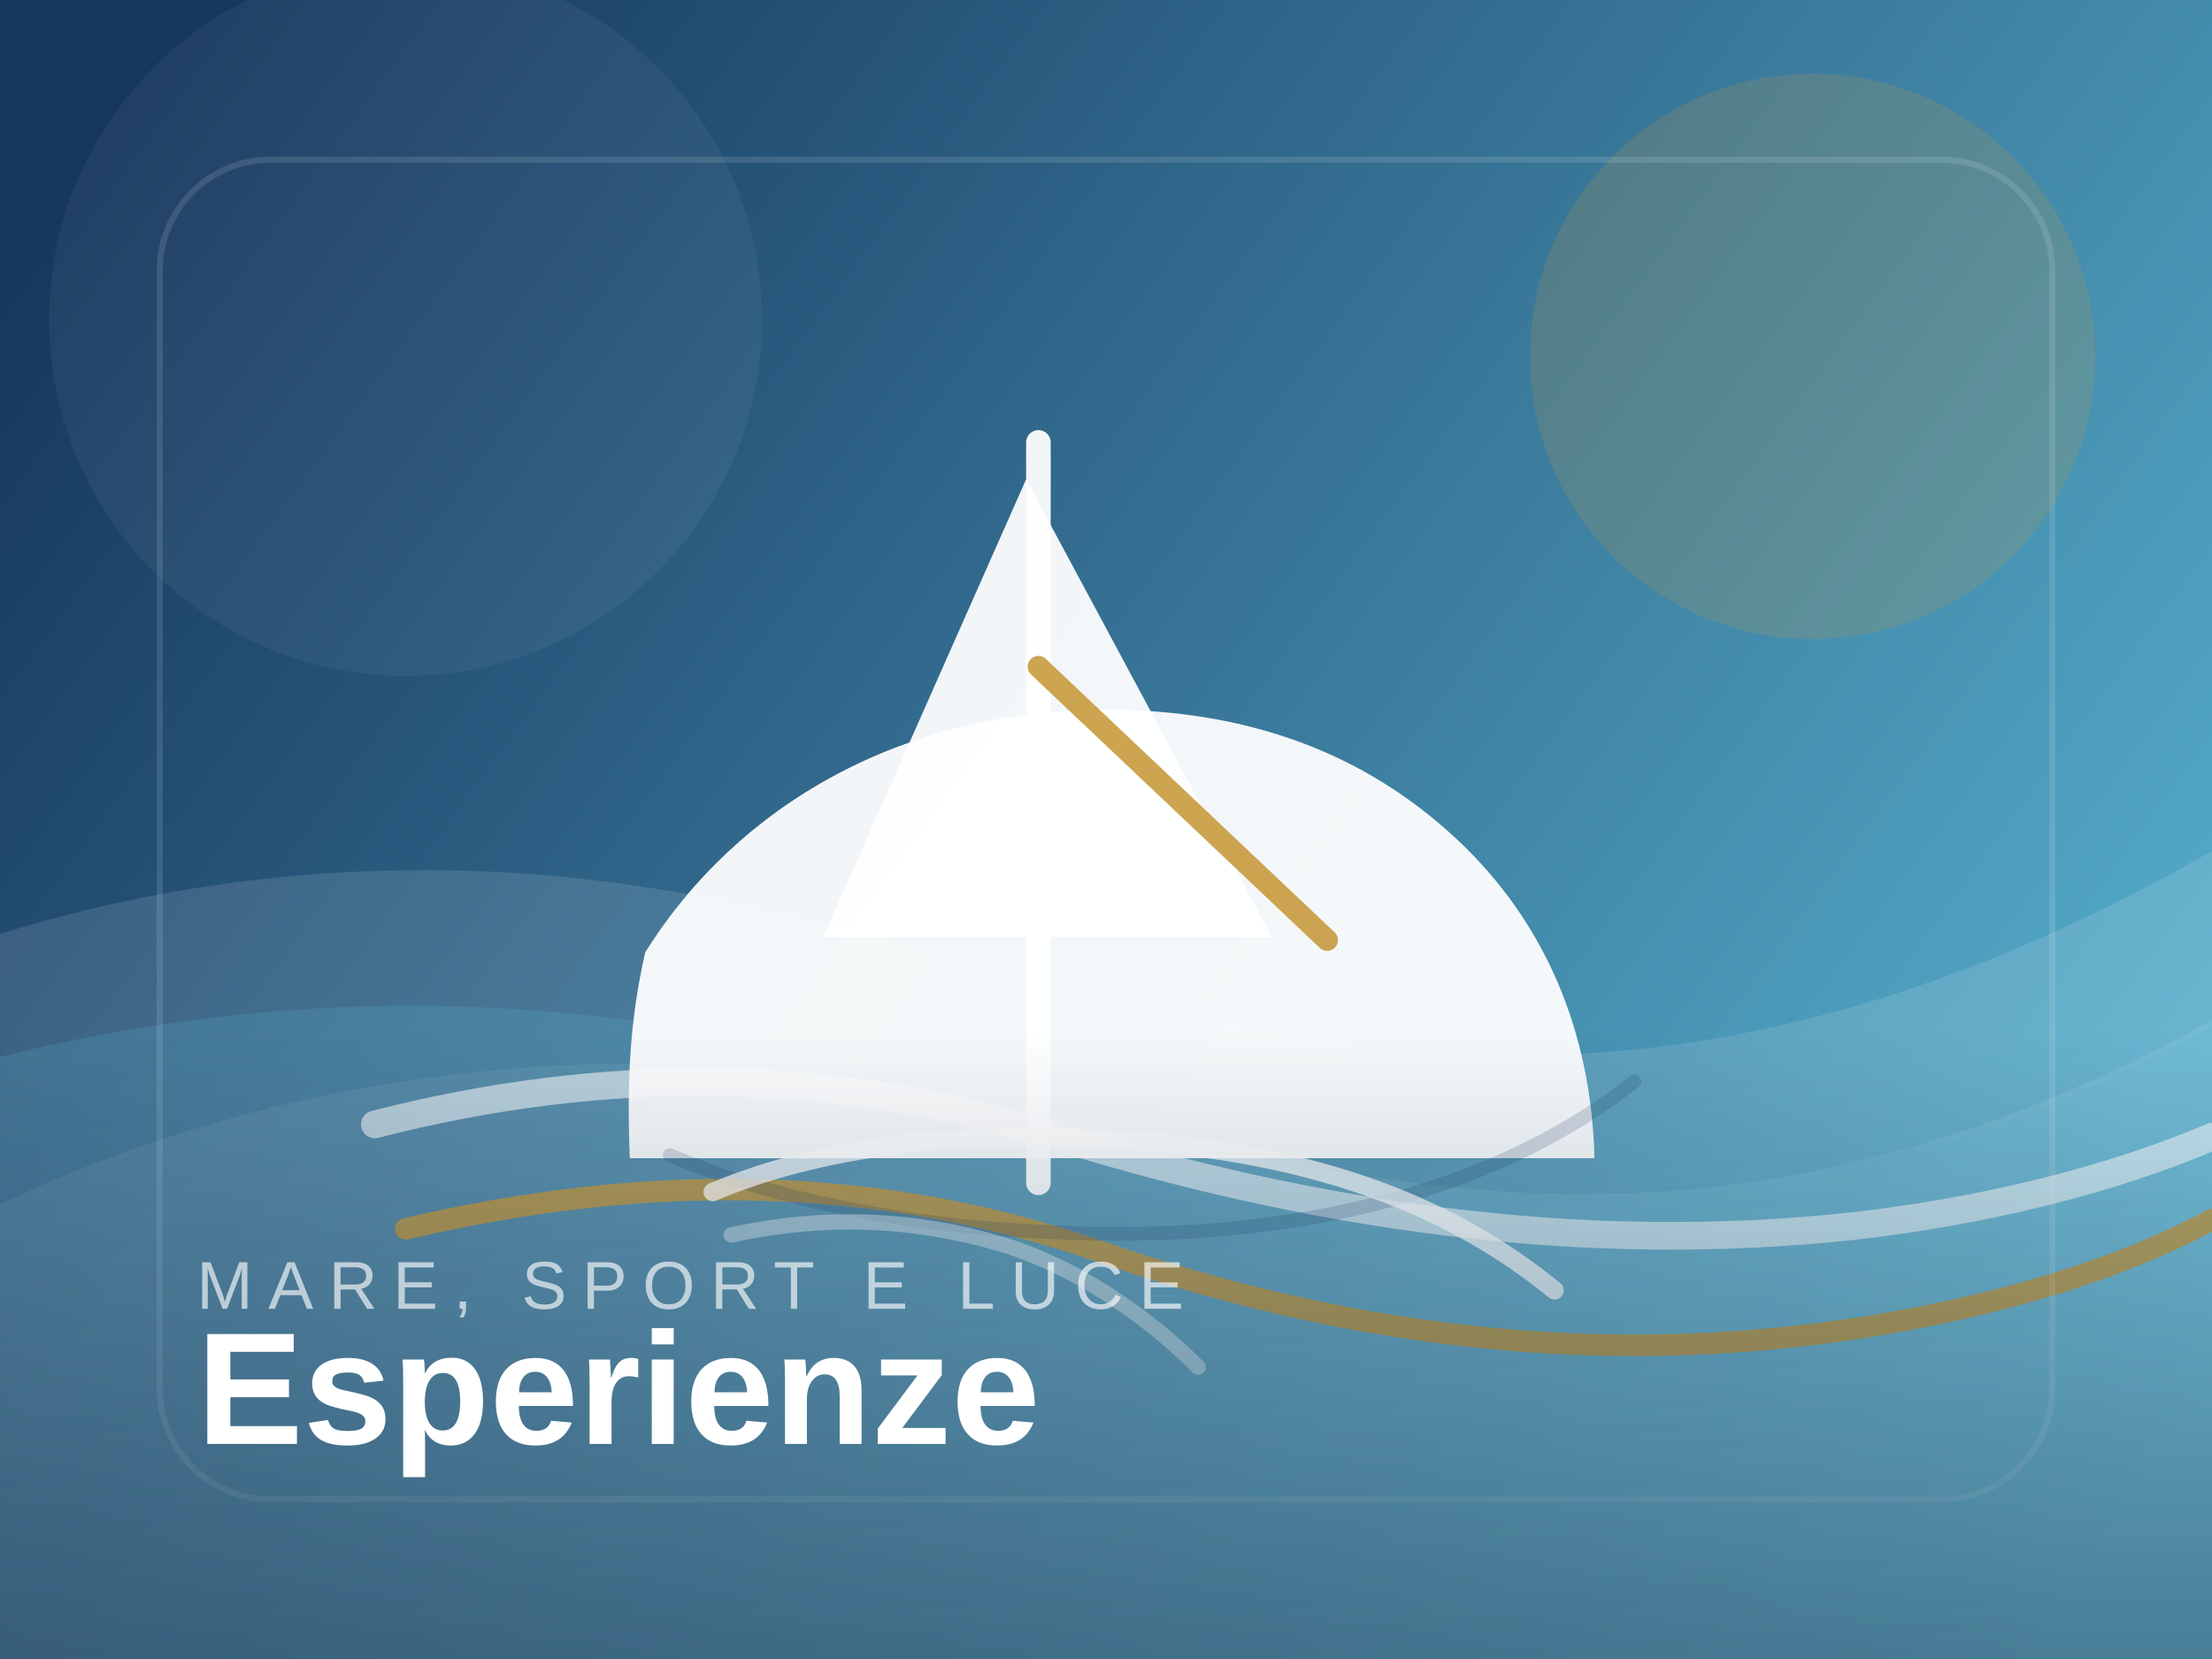
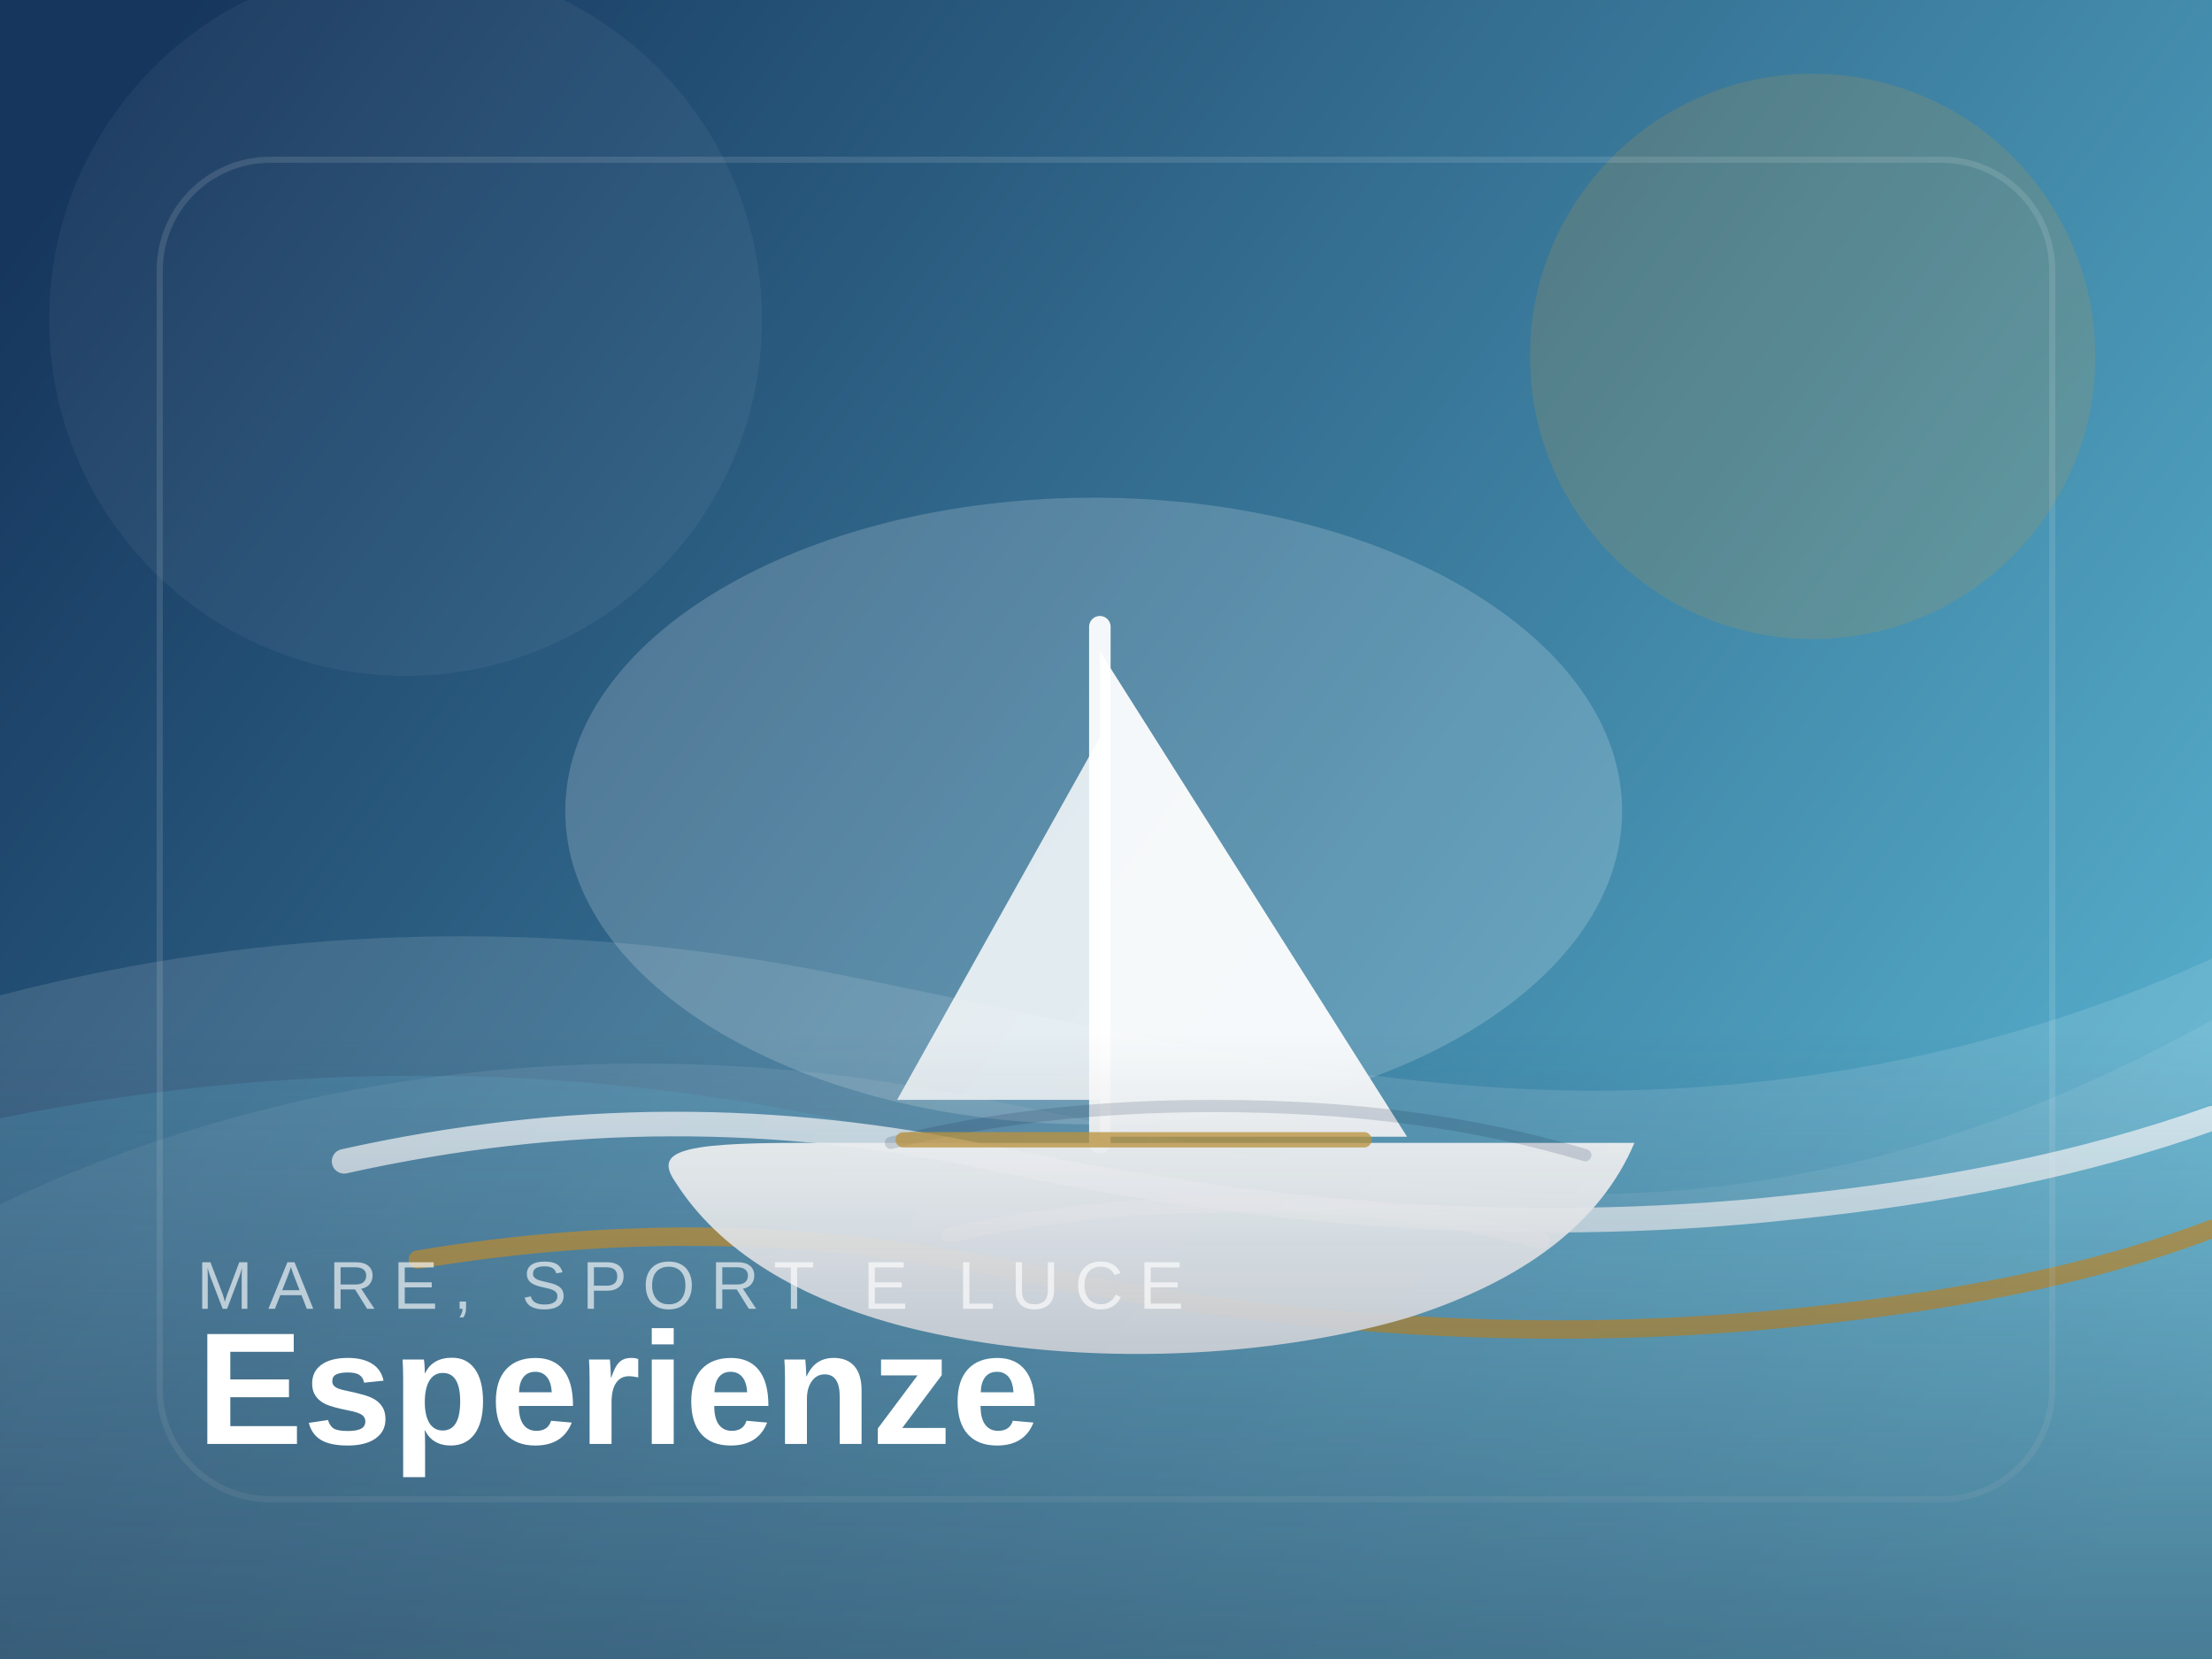
<svg xmlns="http://www.w3.org/2000/svg" viewBox="0 0 720 540" fill="none">
  <rect width="720" height="540" fill="url(#bg)" />
  <circle cx="590" cy="116" r="92" fill="#C89A3D" opacity="0.18" />
  <circle cx="132" cy="104" r="116" fill="#FFFFFF" opacity="0.05" />
  <path d="M0 392C84 352 176 340 264 349C339 357 406 381 479 387C555 394 634 380 720 332V540H0V392Z" fill="rgba(255,255,255,0.08)" />
-   <path d="M0 304C77 280 159 277 239 294C317 310 392 339 476 343C552 347 633 327 720 277V540H0V304Z" fill="rgba(255,255,255,0.12)" />
-   <path d="M0 344C88 322 176 322 264 343C350 363 432 390 517 389C589 388 657 370 720 334V540H0V344Z" fill="rgba(91,183,212,0.2)" />
-   <path d="M132 400C213 381 287 383 357 407C435 434 518 446 607 432C650 425 688 414 720 397" fill="none" stroke="#C89A3D" stroke-width="7" stroke-linecap="round" opacity="0.78" />
-   <path d="M122 366C196 347 270 347 344 370C425 395 513 409 604 399C647 394 687 384 720 370" fill="none" stroke="rgba(255,255,255,0.56)" stroke-width="9" stroke-linecap="round" />
-   <path d="M210 310C240 262 294 231 360 231C406 231 444 245 474 273C503 300 518 336 519 377H205C204 352 205 332 210 310Z" fill="rgba(255,255,255,0.94)" />
-   <path d="M218 376C251 390 293 399 341 401C415 405 484 390 532 352" fill="none" stroke="#16365D" stroke-width="4.5" stroke-linecap="round" opacity="0.18" />
-   <path d="M334 156L414 305H268L334 156Z" fill="rgba(255,255,255,0.94)" />
-   <path d="M338 144V385" stroke="rgba(255,255,255,0.94)" stroke-width="8" stroke-linecap="round" />
-   <path d="M338 217L432 306" stroke="#C89A3D" stroke-width="7" stroke-linecap="round" opacity="0.9" />
-   <path d="M232 388C270 372 319 367 376 372C431 377 473 393 506 420" fill="none" stroke="rgba(255,255,255,0.72)" stroke-width="6" stroke-linecap="round" />
-   <path d="M238 402C270 395 299 397 326 405C349 412 372 427 390 445" fill="none" stroke="rgba(255,255,255,0.4)" stroke-width="5" stroke-linecap="round" />
+   <path d="M0 324C88 301 179 299 267 316C354 333 440 356 525 355C595 354 661 339 720 312V540H0V324Z" fill="rgba(255,255,255,0.12)" />
+   <path d="M0 364C94 345 184 346 271 364C357 382 447 398 539 395C601 393 661 382 720 359V540H0V364Z" fill="rgba(91,183,212,0.2)" />
+   <path d="M112 378C184 362 253 362 323 377C404 394 491 403 583 393C632 388 678 379 720 364" fill="none" stroke="rgba(255,255,255,0.72)" stroke-width="8" stroke-linecap="round" />
+   <path d="M136 410C202 399 266 400 332 414C409 430 493 438 583 429C632 424 678 416 720 400" fill="none" stroke="#C89A3D" stroke-width="6" stroke-linecap="round" opacity="0.82" />
+   <g transform="translate(144 124)">
+     <ellipse cx="212" cy="140" rx="172" ry="102" fill="rgba(255,255,255,0.18)" />
+     <path d="M214 80V248" stroke="rgba(255,255,255,0.94)" stroke-width="7" stroke-linecap="round" />
+     <path d="M214 88L314 246H214V88Z" fill="rgba(255,255,255,0.94)" />
+     <path d="M214 116L148 234H214V116Z" fill="rgba(255,255,255,0.82)" />
+     <path d="M116 248H388C377 274 352 293 314 305C266 319 203 321 151 308C116 299 90 283 76 261C69 251 76 248 116 248Z" fill="rgba(255,255,255,0.94)" />
+     <path d="M146 248C178 240 212 236 251 236C296 236 335 241 372 252" fill="none" stroke="rgba(16,36,63,0.16)" stroke-width="4" stroke-linecap="round" />
+     <path d="M165 278C196 271 227 268 262 268C297 268 328 272 358 280" fill="none" stroke="rgba(255,255,255,0.56)" stroke-width="5" stroke-linecap="round" />
+     <path d="M150 247H300" stroke="#C89A3D" stroke-width="5" stroke-linecap="round" opacity="0.76" />
+   </g>
  <rect x="52" y="52" width="616" height="436" rx="36" stroke="rgba(255,255,255,0.12)" stroke-width="2" />
  <rect x="0" y="336" width="720" height="204" fill="url(#bottomFade)" />
  <text x="64" y="426" fill="#FFFFFF" fill-opacity="0.64" font-size="22" letter-spacing="5" font-family="Arial, sans-serif">MARE, SPORT E LUCE</text>
  <text x="64" y="470" fill="#FFFFFF" font-size="52" font-weight="700" font-family="Arial, sans-serif">Esperienze</text>
  <defs>
    <linearGradient id="bg" x1="38" y1="34" x2="684" y2="506" gradientUnits="userSpaceOnUse">
      <stop stop-color="#16365D" />
      <stop offset="1" stop-color="#5BB7D4" />
    </linearGradient>
    <linearGradient id="bottomFade" x1="360" y1="336" x2="360" y2="540" gradientUnits="userSpaceOnUse">
      <stop stop-color="rgba(16,36,63,0)" />
      <stop offset="1" stop-color="rgba(16,36,63,0.44)" />
    </linearGradient>
  </defs>
</svg>
